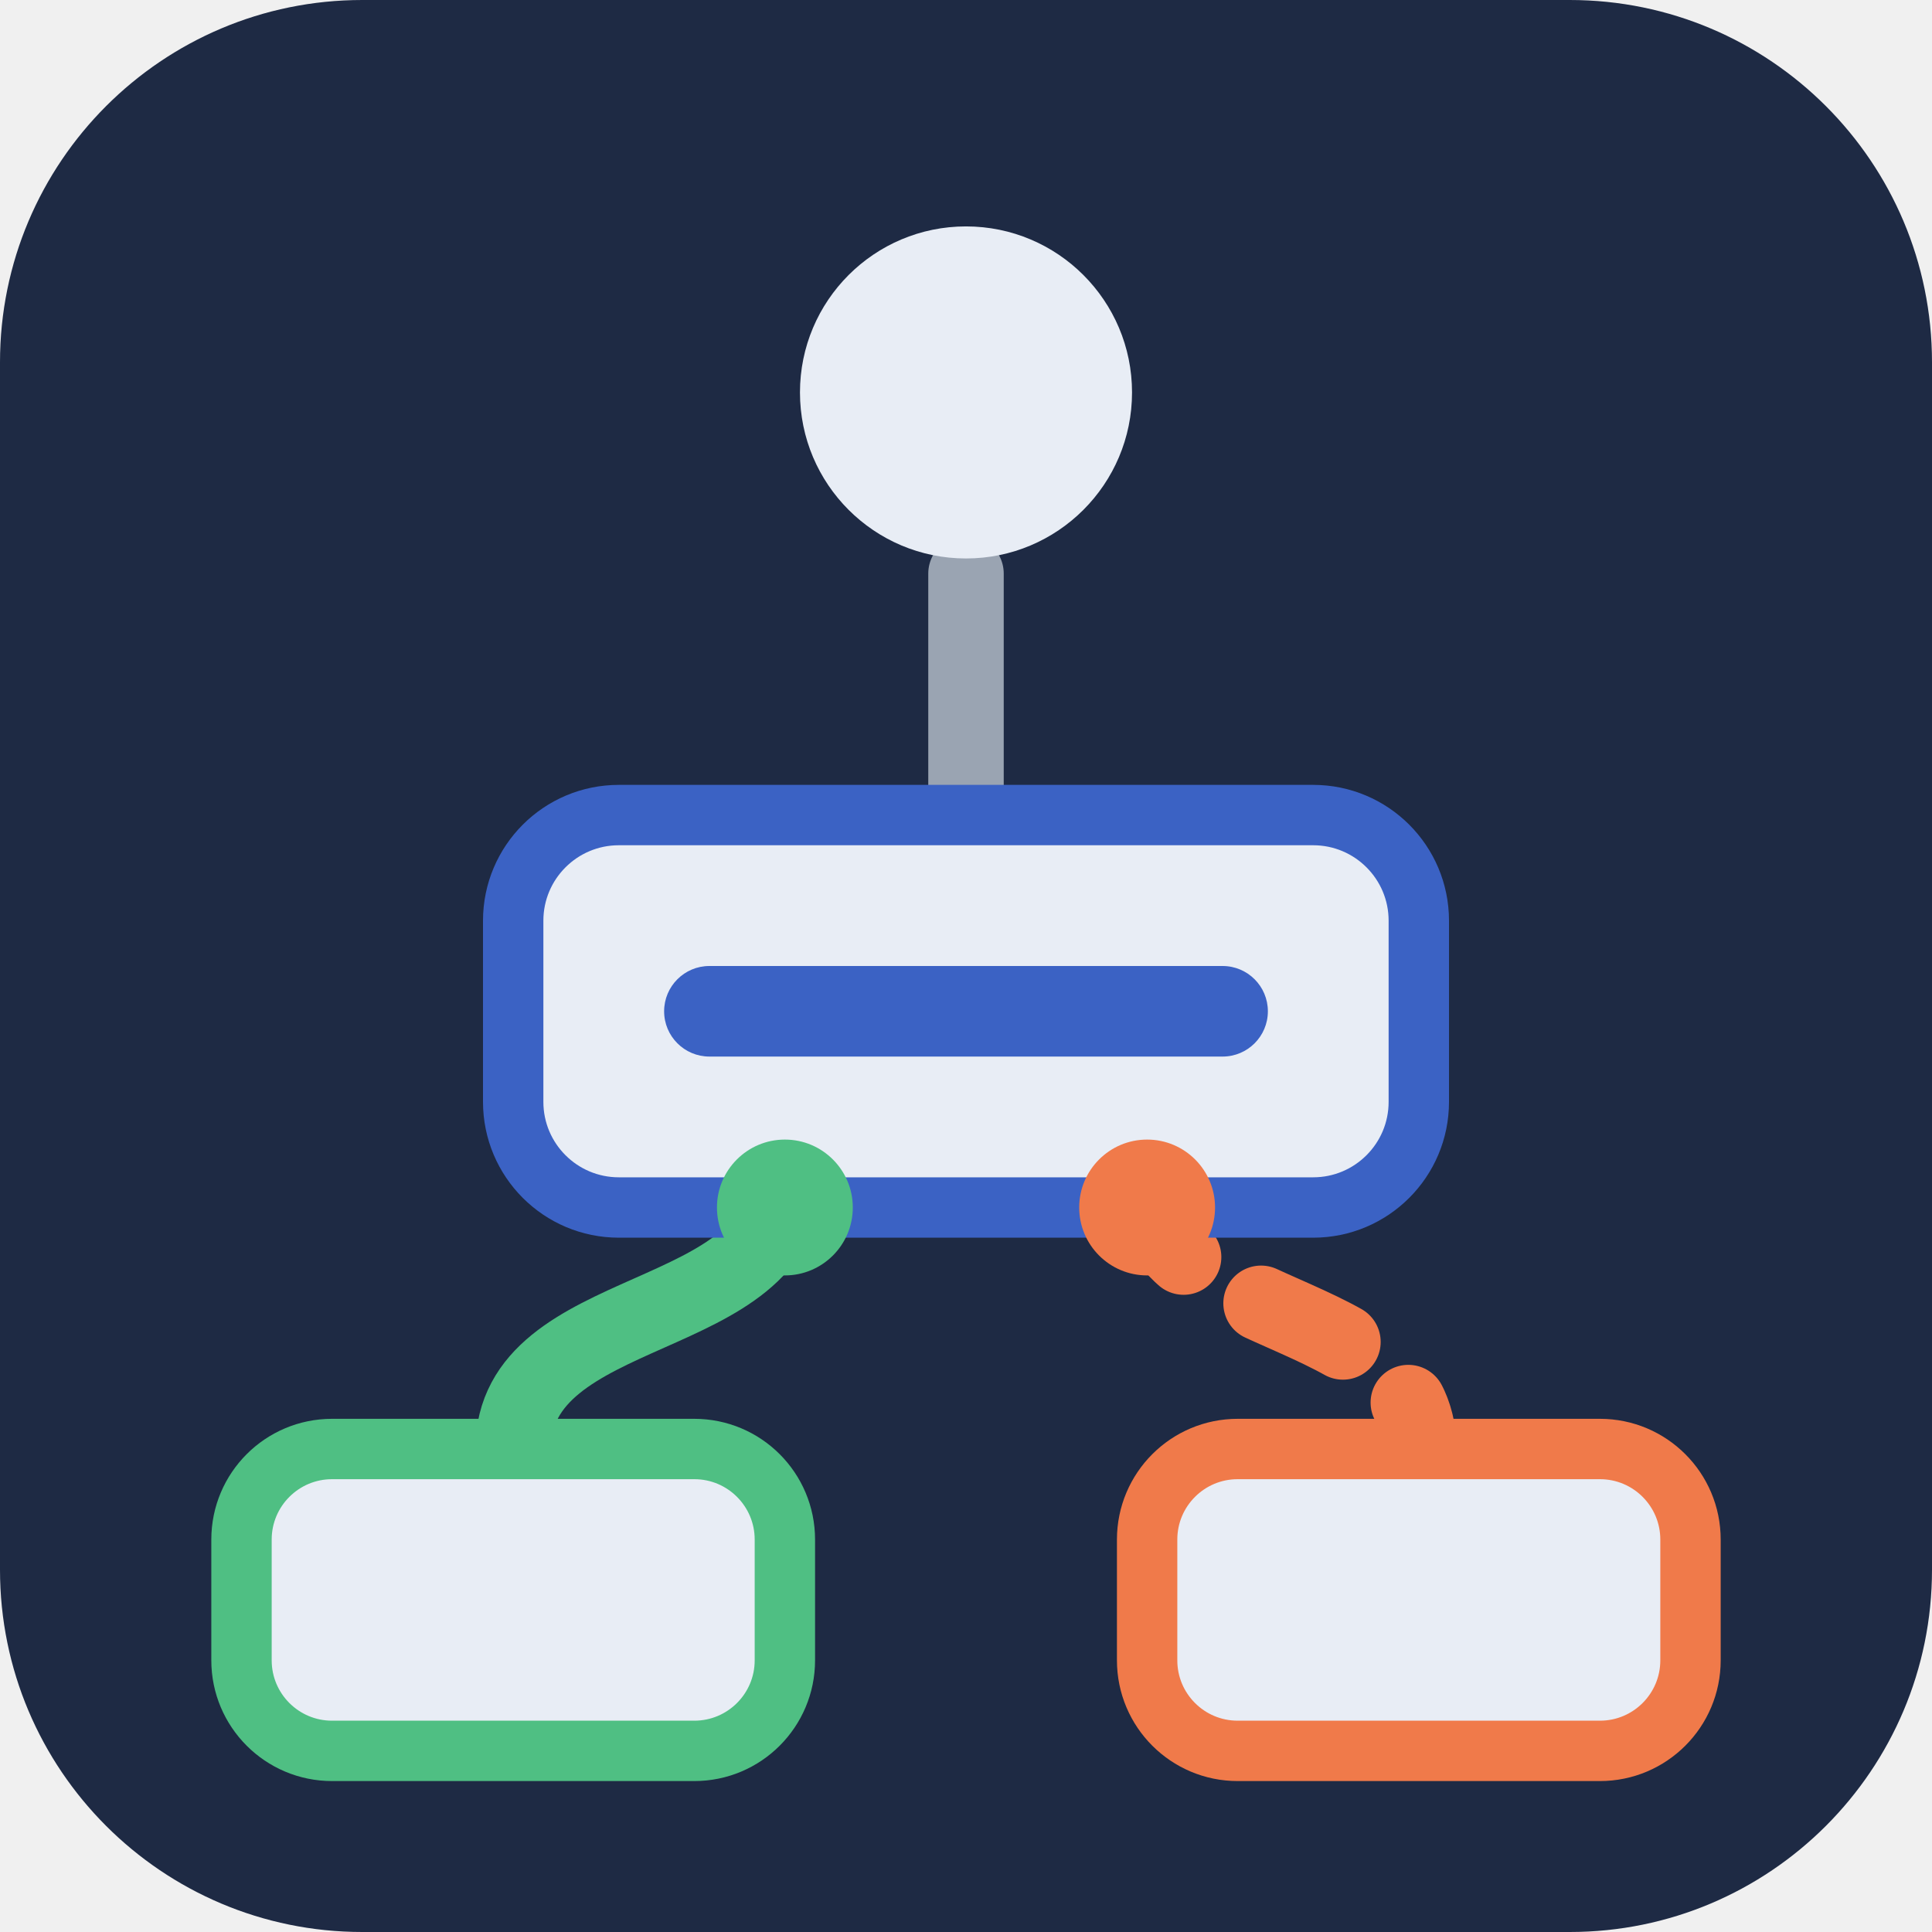
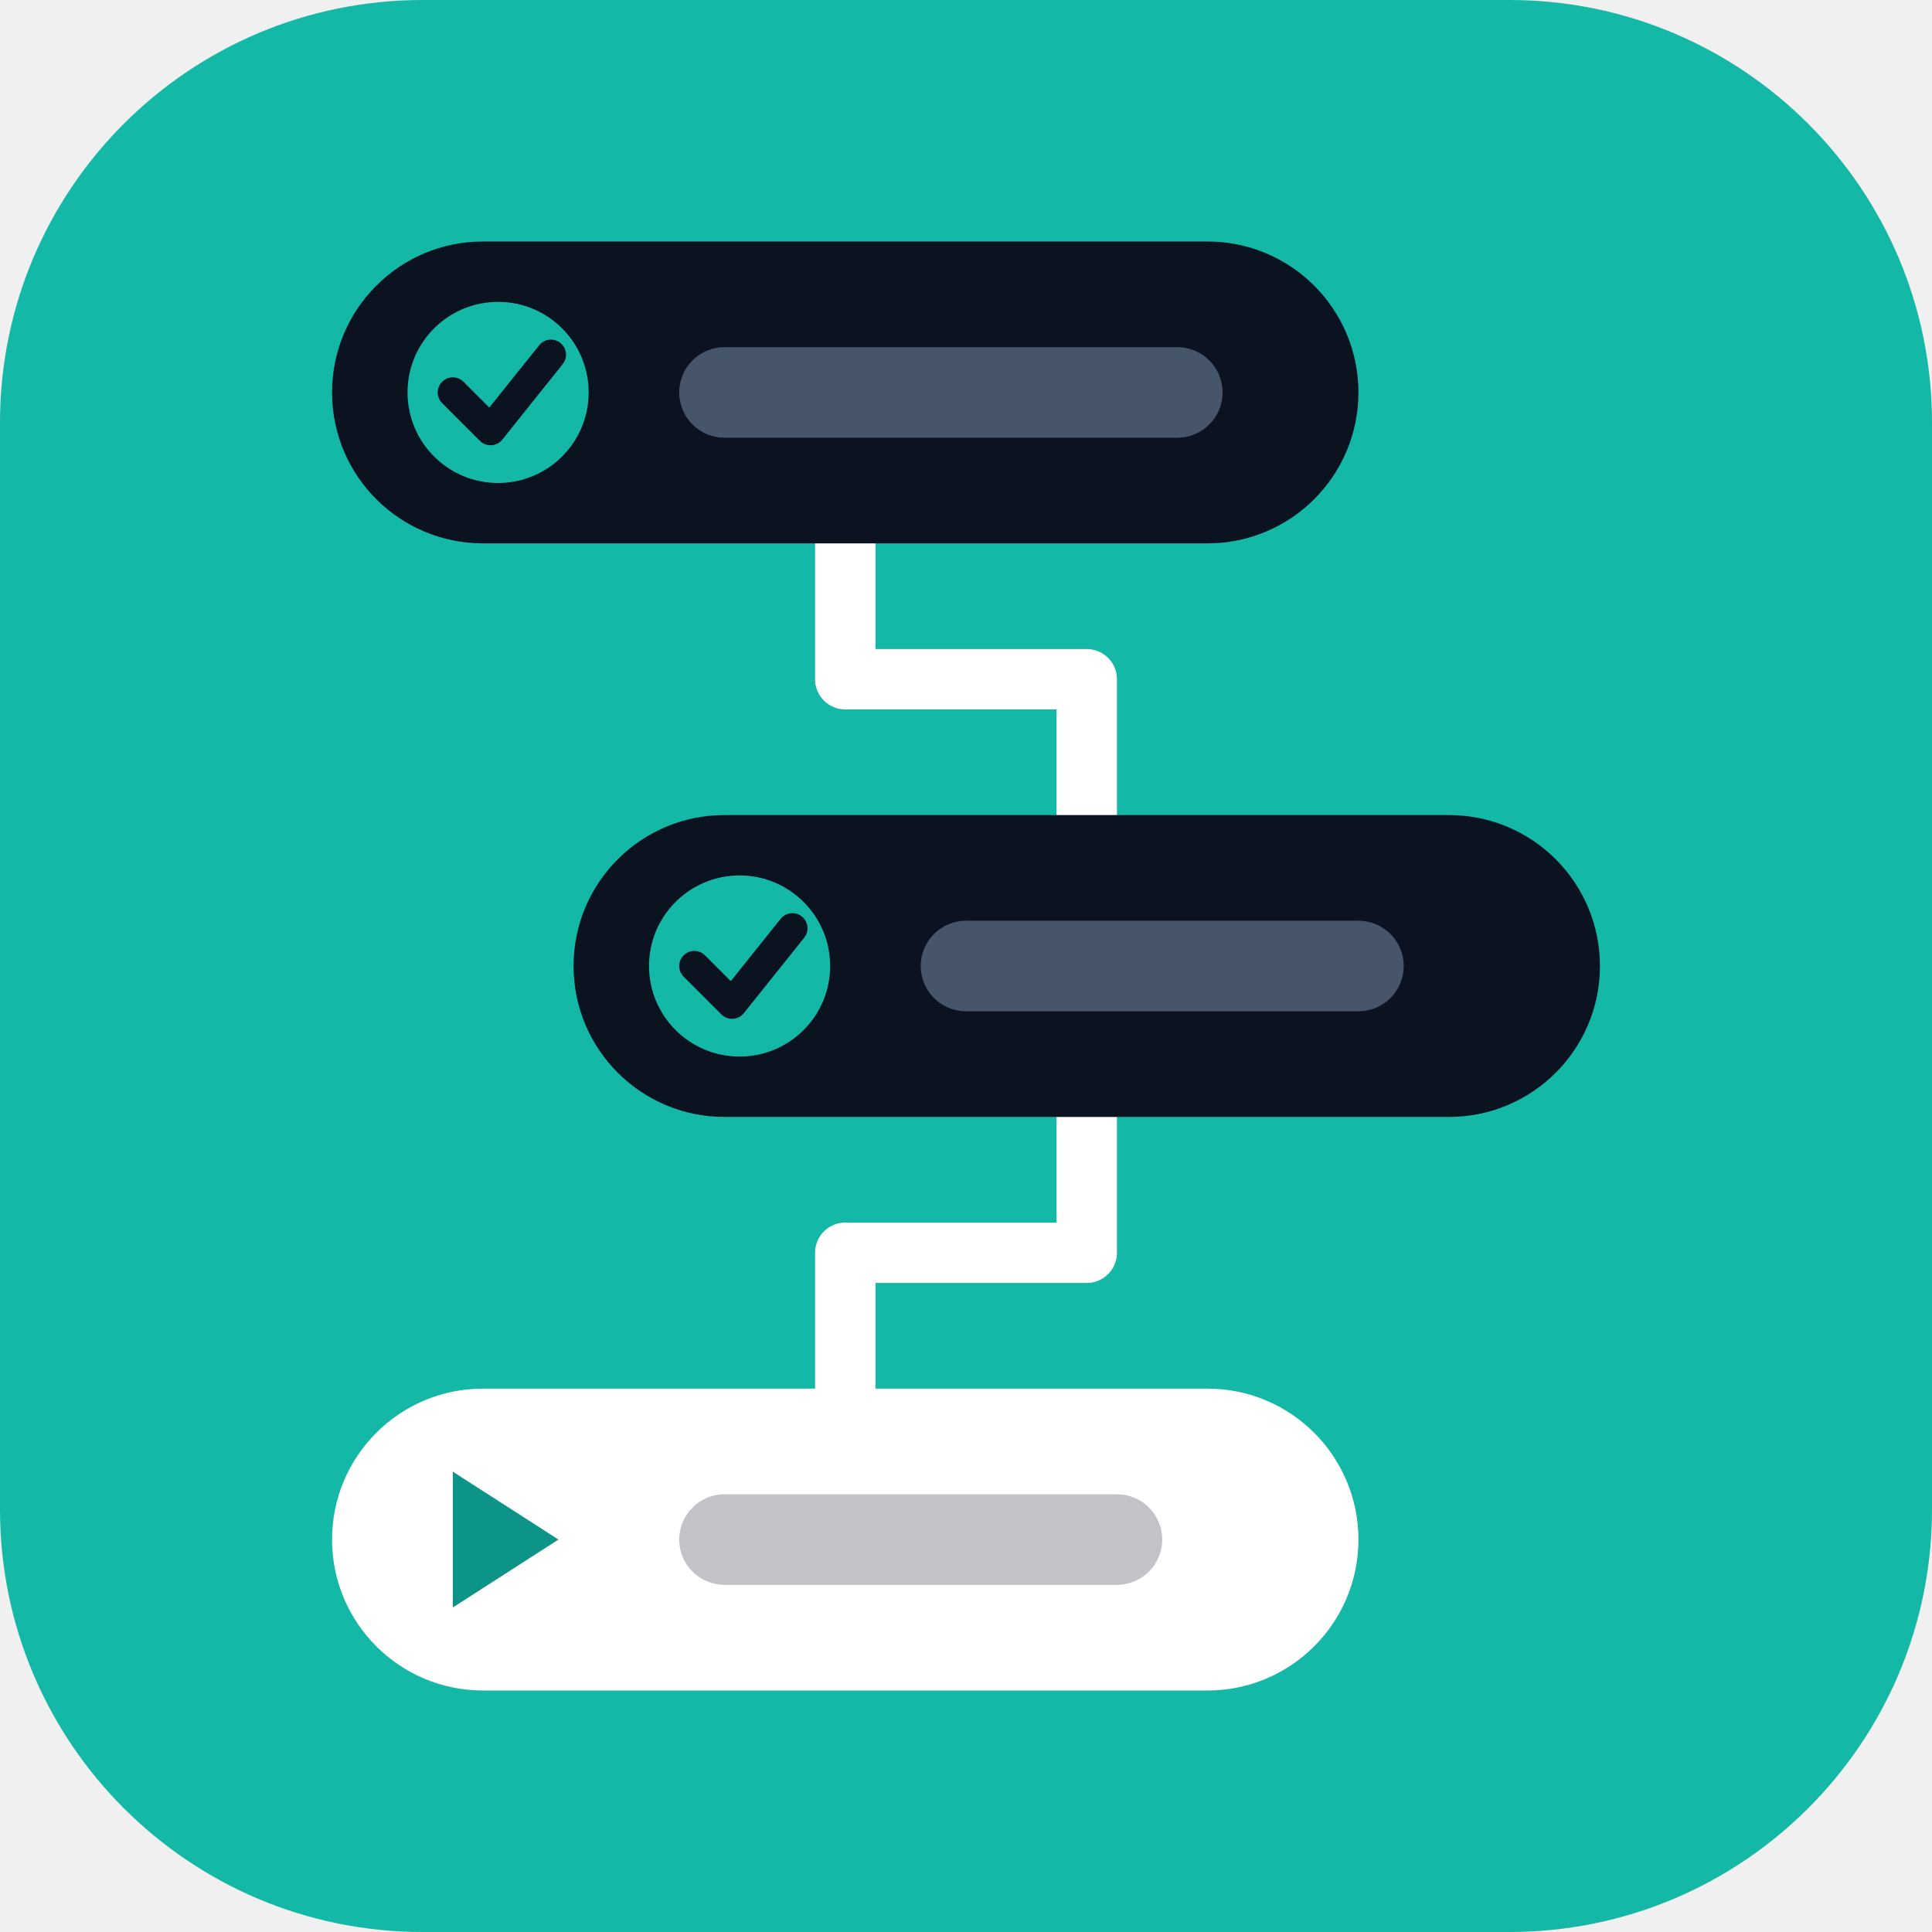
- <svg xmlns="http://www.w3.org/2000/svg" viewBox="0 0 128 128">
-   <rect width="128" height="128" rx="24" fill="#1e2a44" />
-   <path d="M64 38 V54" stroke="#9aa4b2" stroke-width="5" stroke-linecap="round" />
-   <path d="M52 78 C52 88 34 86 34 96" fill="none" stroke="#4fbf83" stroke-width="5" stroke-linecap="round" />
-   <path d="M76 78 C76 88 94 86 94 96" fill="none" stroke="#f07a4a" stroke-width="5" stroke-linecap="round" stroke-dasharray="6 6" />
-   <circle cx="64" cy="26" r="11" fill="#e8edf5" />
-   <rect x="34" y="54" width="60" height="26" rx="7" fill="#e8edf5" stroke="#3b62c4" stroke-width="4" />
-   <rect x="44" y="64" width="40" height="6" rx="3" fill="#3b62c4" />
-   <rect x="16" y="96" width="36" height="20" rx="6" fill="#e8edf5" stroke="#4fbf83" stroke-width="4" />
-   <rect x="76" y="96" width="36" height="20" rx="6" fill="#e8edf5" stroke="#f07a4a" stroke-width="4" />
-   <circle cx="52" cy="80" r="4.5" fill="#4fbf83" />
-   <circle cx="76" cy="80" r="4.5" fill="#f07a4a" />
+ <svg xmlns="http://www.w3.org/2000/svg" width="128" height="128" viewBox="0 0 128 128">
+   <rect width="128" height="128" rx="28" fill="#14B8A6" />
+   <path d="M56 36V45H72V54M72 74V83H56V92" fill="none" stroke="#FFFFFF" stroke-width="4" stroke-linecap="round" stroke-linejoin="round" />
+   <rect x="22" y="16" width="68" height="20" rx="10" fill="#0B1220" />
+   <rect x="38" y="54" width="68" height="20" rx="10" fill="#0B1220" />
+   <rect x="22" y="92" width="68" height="20" rx="10" fill="#FFFFFF" />
+   <circle cx="33" cy="26" r="6" fill="#14B8A6" />
+   <circle cx="49" cy="64" r="6" fill="#14B8A6" />
+   <path d="M30 26L32.5 28.5L36.5 23.5M46 64L48.5 66.5L52.5 61.5" fill="none" stroke="#0B1220" stroke-width="2" stroke-linecap="round" stroke-linejoin="round" />
+   <path d="M30 97.5V106.5L37 102Z" fill="#0D9488" />
+   <rect x="45" y="23" width="36" height="6" rx="3" fill="#475569" />
+   <rect x="61" y="61" width="32" height="6" rx="3" fill="#475569" />
+   <rect x="45" y="99" width="32" height="6" rx="3" fill="#0B1220" fill-opacity="0.25" />
</svg>
